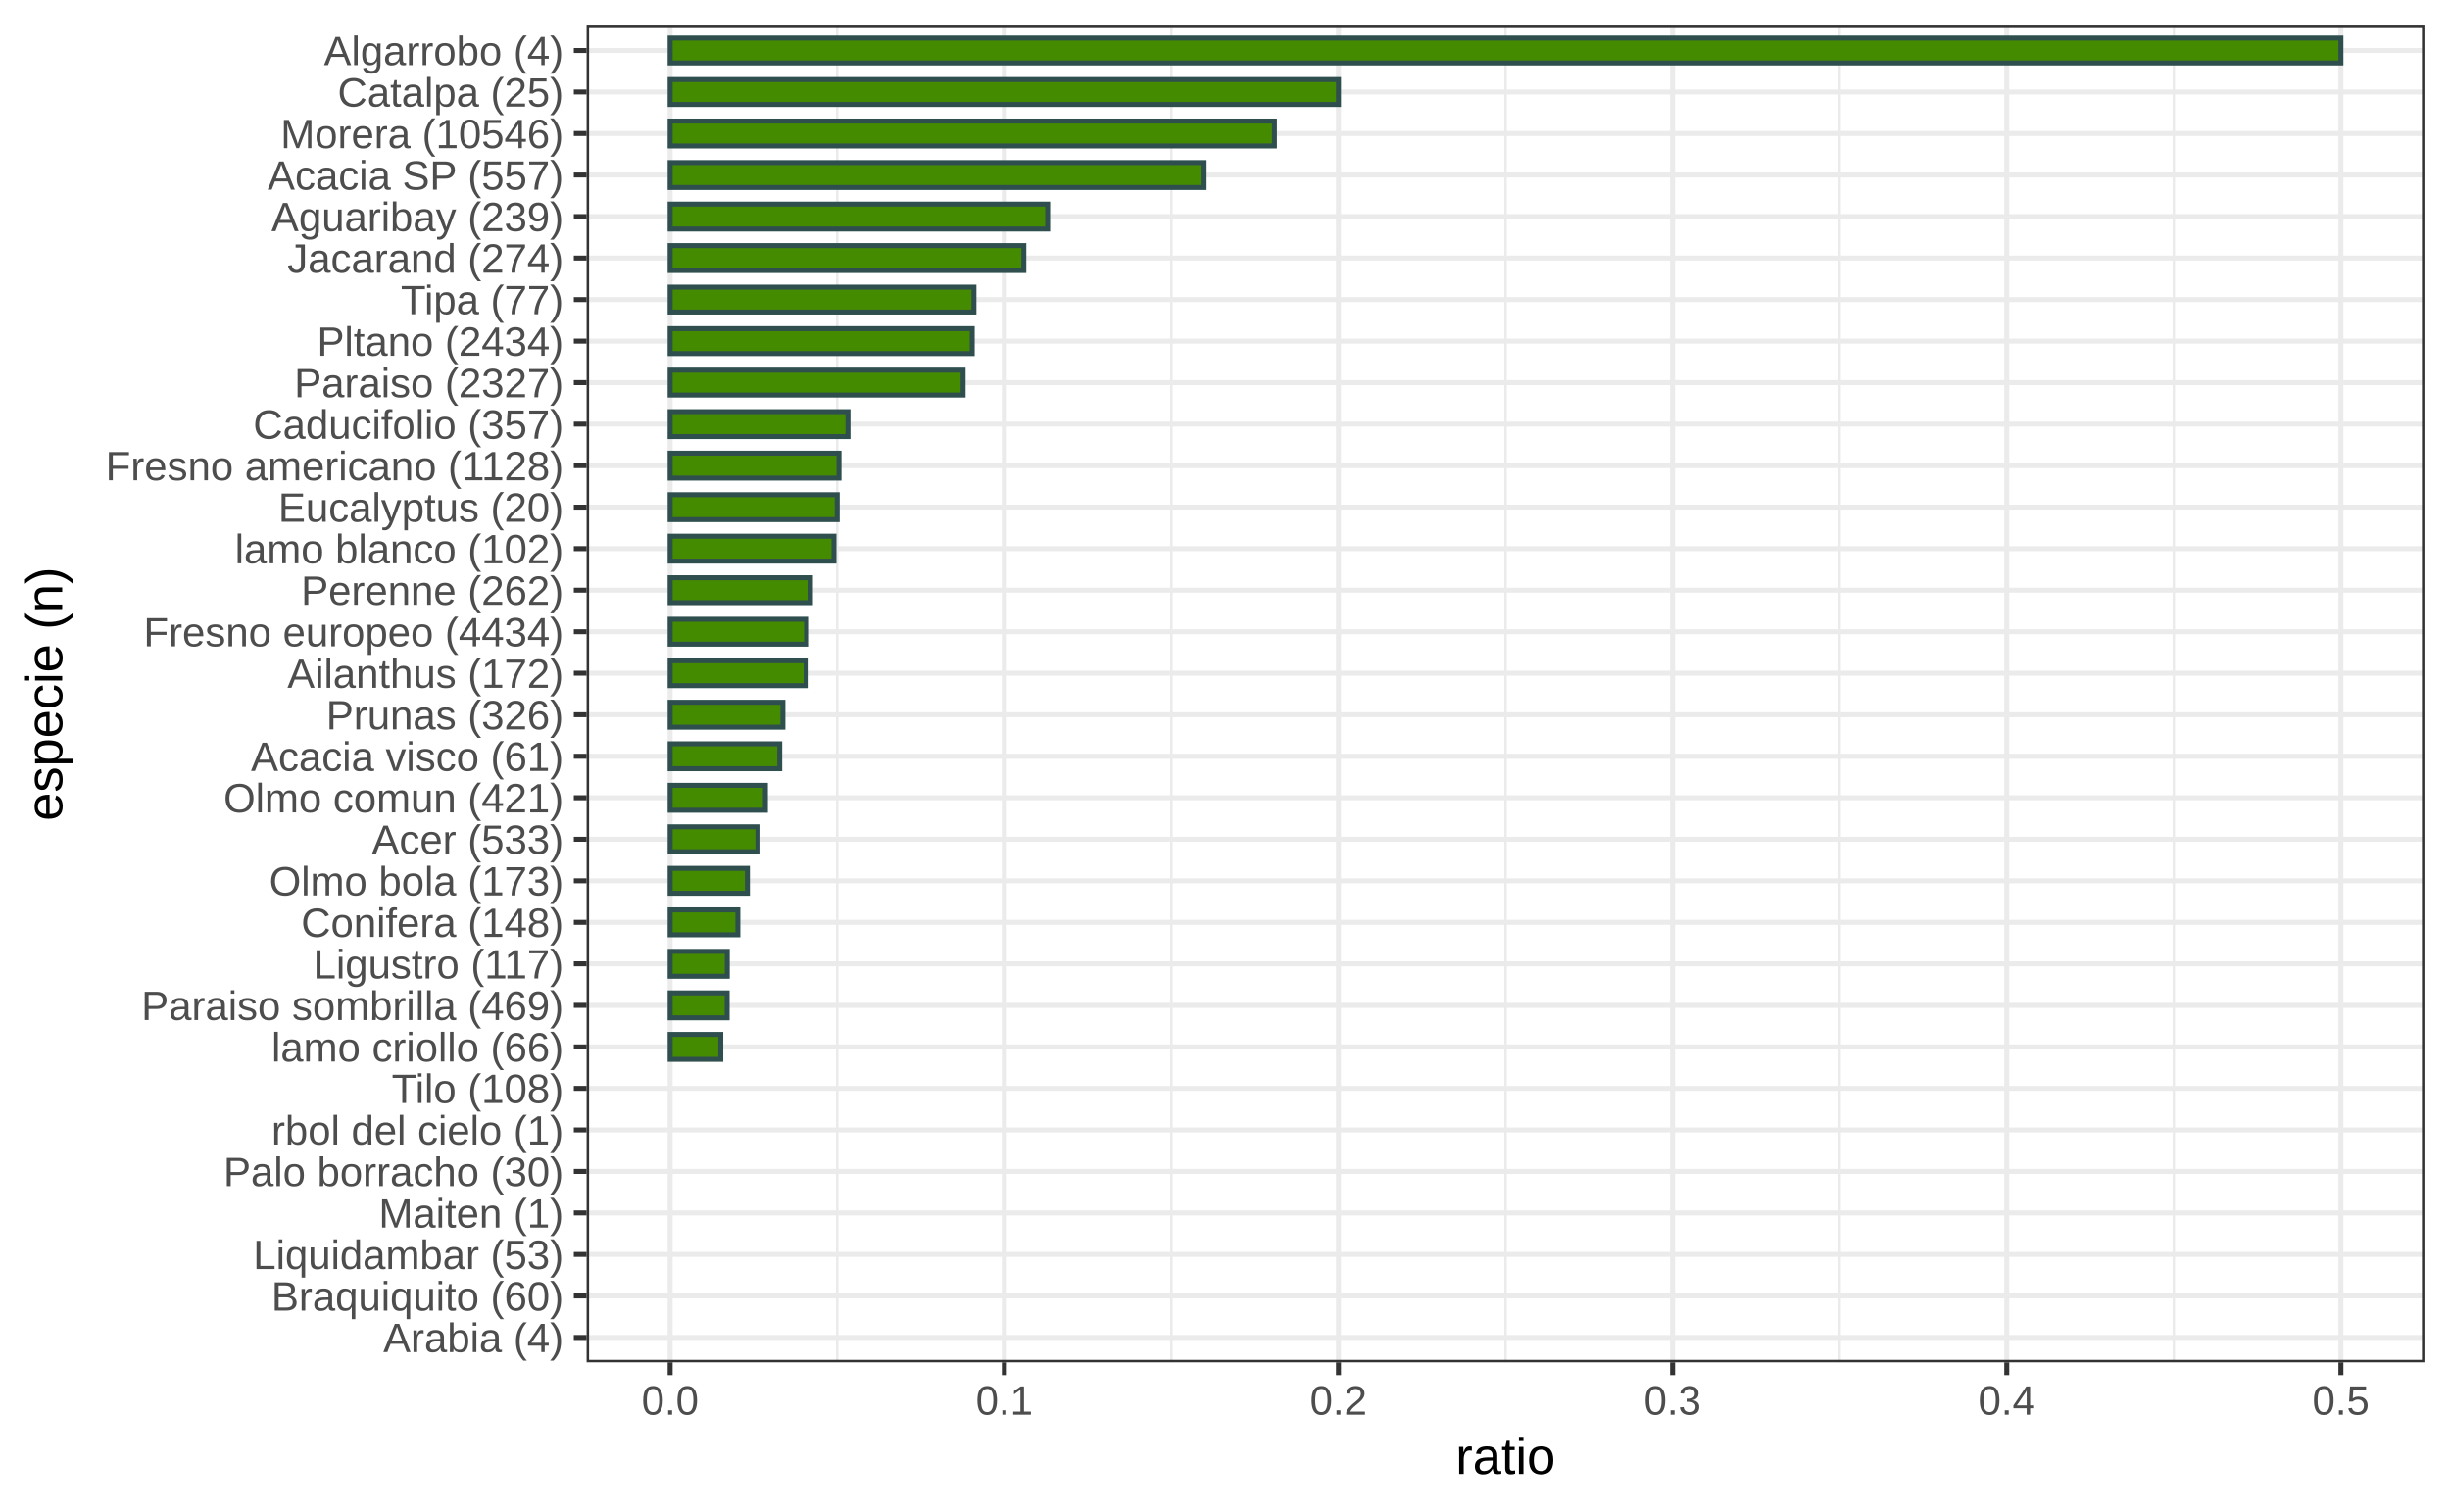
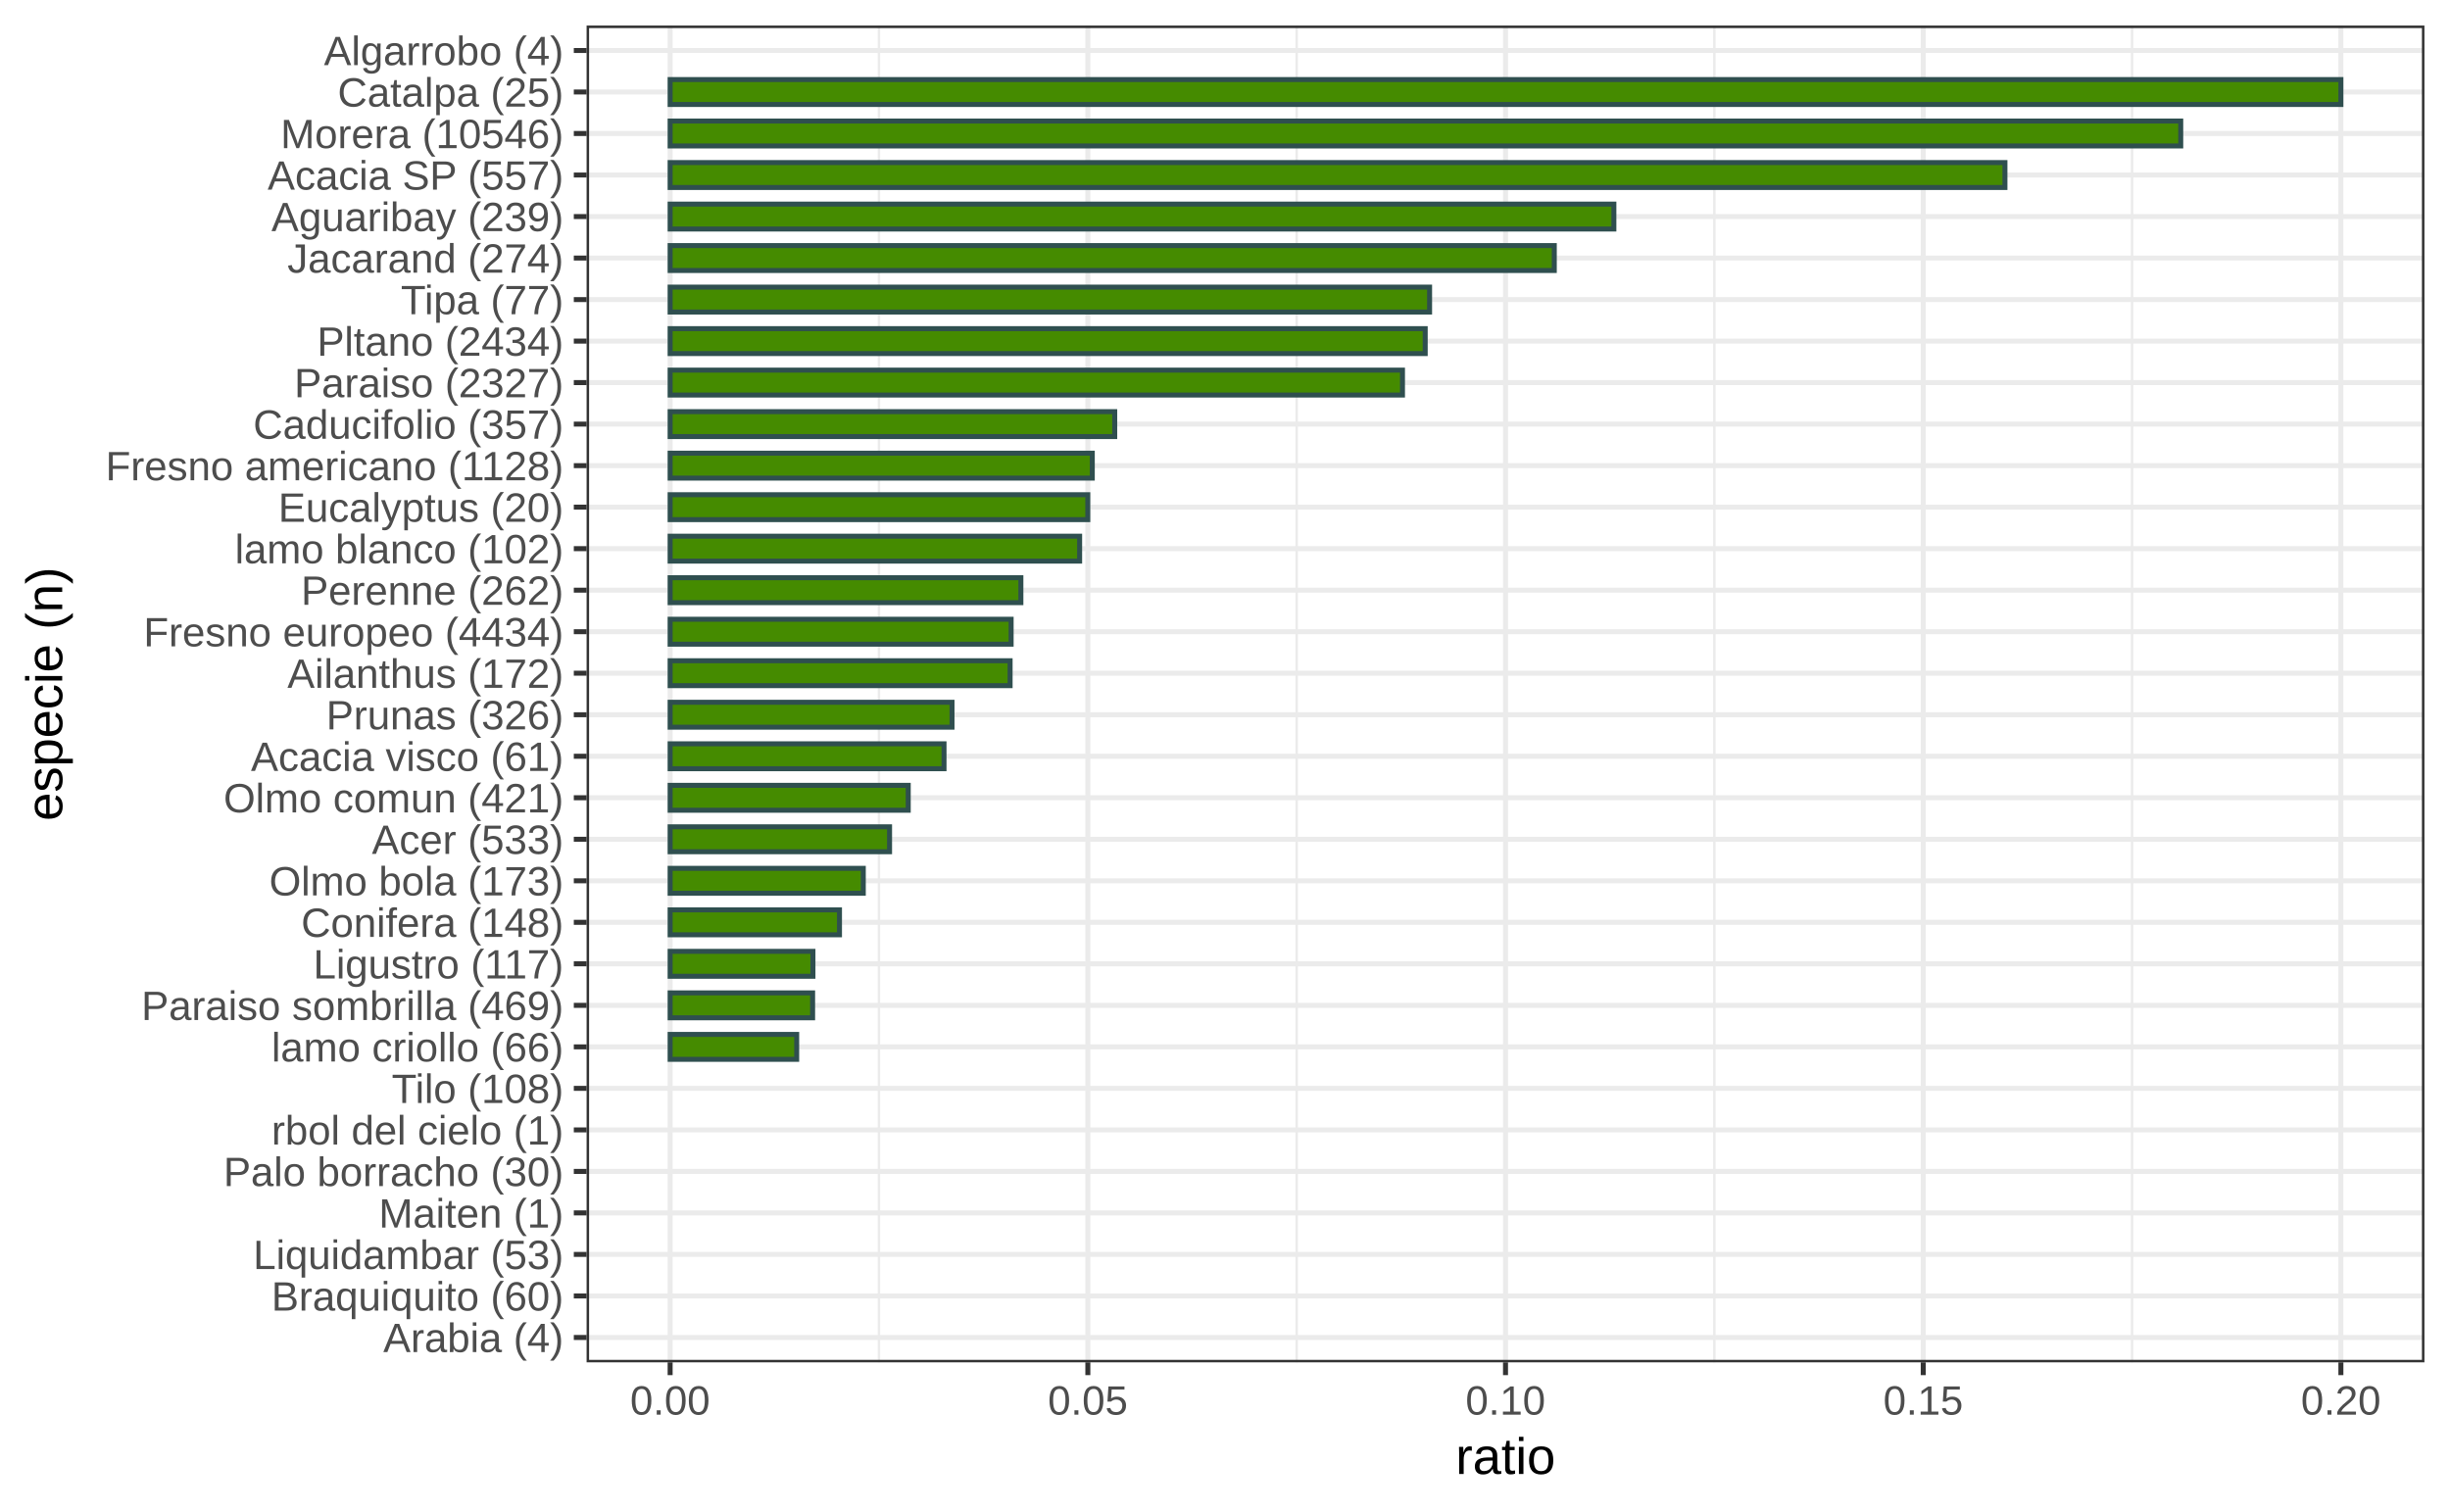
<svg xmlns="http://www.w3.org/2000/svg" class="svglite" width="525.00pt" height="324.00pt" viewBox="0 0 525.00 324.00">
  <defs>
    <style type="text/css">
    .svglite line, .svglite polyline, .svglite polygon, .svglite path, .svglite rect, .svglite circle {
      fill: none;
      stroke: #000000;
      stroke-linecap: round;
      stroke-linejoin: round;
      stroke-miterlimit: 10.00;
    }
    .svglite text {
      white-space: pre;
    }
  </style>
  </defs>
  <rect width="100%" height="100%" style="stroke: none; fill: #FFFFFF;" />
  <defs>
    <clipPath id="cpMC4wMHw1MjUuMDB8MC4wMHwzMjQuMDA=">
      <rect x="0.00" y="0.00" width="525.00" height="324.00" />
    </clipPath>
  </defs>
  <g clip-path="url(#cpMC4wMHw1MjUuMDB8MC4wMHwzMjQuMDA=)">
    <rect x="0" y="0.00" width="525.00" height="324.00" style="stroke-width: 1.07; stroke: #FFFFFF; fill: #FFFFFF;" />
  </g>
  <defs>
    <clipPath id="cpMTI1LjcwfDUxOS41Mnw1LjQ4fDI5MS45Ng==">
      <rect x="125.70" y="5.48" width="393.82" height="286.48" />
    </clipPath>
  </defs>
  <g clip-path="url(#cpMTI1LjcwfDUxOS41Mnw1LjQ4fDI5MS45Ng==)">
    <rect x="125.70" y="5.48" width="393.82" height="286.48" style="stroke-width: 1.07; stroke: none; fill: #FFFFFF;" />
-     <polyline points="179.40,291.96 179.40,5.48 " style="stroke-width: 0.53; stroke: #EBEBEB; stroke-linecap: butt;" />
-     <polyline points="251.01,291.96 251.01,5.48 " style="stroke-width: 0.53; stroke: #EBEBEB; stroke-linecap: butt;" />
-     <polyline points="322.61,291.96 322.61,5.48 " style="stroke-width: 0.53; stroke: #EBEBEB; stroke-linecap: butt;" />
-     <polyline points="394.21,291.96 394.21,5.48 " style="stroke-width: 0.53; stroke: #EBEBEB; stroke-linecap: butt;" />
-     <polyline points="465.82,291.96 465.82,5.48 " style="stroke-width: 0.53; stroke: #EBEBEB; stroke-linecap: butt;" />
+     <polyline points="188.35,291.96 188.35,5.48 " style="stroke-width: 0.53; stroke: #EBEBEB; stroke-linecap: butt;" />
+     <polyline points="277.86,291.96 277.86,5.48 " style="stroke-width: 0.53; stroke: #EBEBEB; stroke-linecap: butt;" />
+     <polyline points="367.36,291.96 367.36,5.48 " style="stroke-width: 0.53; stroke: #EBEBEB; stroke-linecap: butt;" />
+     <polyline points="456.87,291.96 456.87,5.48 " style="stroke-width: 0.53; stroke: #EBEBEB; stroke-linecap: butt;" />
    <polyline points="125.70,286.63 519.52,286.63 " style="stroke-width: 1.07; stroke: #EBEBEB; stroke-linecap: butt;" />
    <polyline points="125.70,277.73 519.52,277.73 " style="stroke-width: 1.07; stroke: #EBEBEB; stroke-linecap: butt;" />
    <polyline points="125.70,268.83 519.52,268.83 " style="stroke-width: 1.07; stroke: #EBEBEB; stroke-linecap: butt;" />
    <polyline points="125.70,259.93 519.52,259.93 " style="stroke-width: 1.07; stroke: #EBEBEB; stroke-linecap: butt;" />
    <polyline points="125.70,251.04 519.52,251.04 " style="stroke-width: 1.07; stroke: #EBEBEB; stroke-linecap: butt;" />
    <polyline points="125.70,242.14 519.52,242.14 " style="stroke-width: 1.07; stroke: #EBEBEB; stroke-linecap: butt;" />
    <polyline points="125.70,233.24 519.52,233.24 " style="stroke-width: 1.07; stroke: #EBEBEB; stroke-linecap: butt;" />
    <polyline points="125.70,224.35 519.52,224.35 " style="stroke-width: 1.07; stroke: #EBEBEB; stroke-linecap: butt;" />
    <polyline points="125.70,215.45 519.52,215.45 " style="stroke-width: 1.07; stroke: #EBEBEB; stroke-linecap: butt;" />
    <polyline points="125.70,206.55 519.52,206.55 " style="stroke-width: 1.07; stroke: #EBEBEB; stroke-linecap: butt;" />
    <polyline points="125.70,197.66 519.52,197.66 " style="stroke-width: 1.07; stroke: #EBEBEB; stroke-linecap: butt;" />
    <polyline points="125.70,188.76 519.52,188.76 " style="stroke-width: 1.07; stroke: #EBEBEB; stroke-linecap: butt;" />
    <polyline points="125.70,179.86 519.52,179.86 " style="stroke-width: 1.07; stroke: #EBEBEB; stroke-linecap: butt;" />
    <polyline points="125.70,170.96 519.52,170.96 " style="stroke-width: 1.07; stroke: #EBEBEB; stroke-linecap: butt;" />
    <polyline points="125.70,162.07 519.52,162.07 " style="stroke-width: 1.07; stroke: #EBEBEB; stroke-linecap: butt;" />
    <polyline points="125.70,153.17 519.52,153.17 " style="stroke-width: 1.07; stroke: #EBEBEB; stroke-linecap: butt;" />
    <polyline points="125.70,144.27 519.52,144.27 " style="stroke-width: 1.07; stroke: #EBEBEB; stroke-linecap: butt;" />
    <polyline points="125.70,135.38 519.52,135.38 " style="stroke-width: 1.07; stroke: #EBEBEB; stroke-linecap: butt;" />
    <polyline points="125.70,126.48 519.52,126.48 " style="stroke-width: 1.07; stroke: #EBEBEB; stroke-linecap: butt;" />
    <polyline points="125.70,117.58 519.52,117.58 " style="stroke-width: 1.07; stroke: #EBEBEB; stroke-linecap: butt;" />
    <polyline points="125.70,108.68 519.52,108.68 " style="stroke-width: 1.07; stroke: #EBEBEB; stroke-linecap: butt;" />
    <polyline points="125.70,99.79 519.52,99.79 " style="stroke-width: 1.07; stroke: #EBEBEB; stroke-linecap: butt;" />
    <polyline points="125.70,90.89 519.52,90.89 " style="stroke-width: 1.07; stroke: #EBEBEB; stroke-linecap: butt;" />
    <polyline points="125.70,81.99 519.52,81.99 " style="stroke-width: 1.07; stroke: #EBEBEB; stroke-linecap: butt;" />
    <polyline points="125.70,73.10 519.52,73.10 " style="stroke-width: 1.07; stroke: #EBEBEB; stroke-linecap: butt;" />
    <polyline points="125.70,64.20 519.52,64.20 " style="stroke-width: 1.07; stroke: #EBEBEB; stroke-linecap: butt;" />
    <polyline points="125.70,55.30 519.52,55.30 " style="stroke-width: 1.07; stroke: #EBEBEB; stroke-linecap: butt;" />
    <polyline points="125.70,46.41 519.52,46.41 " style="stroke-width: 1.07; stroke: #EBEBEB; stroke-linecap: butt;" />
    <polyline points="125.70,37.51 519.52,37.51 " style="stroke-width: 1.07; stroke: #EBEBEB; stroke-linecap: butt;" />
    <polyline points="125.70,28.61 519.52,28.61 " style="stroke-width: 1.07; stroke: #EBEBEB; stroke-linecap: butt;" />
    <polyline points="125.70,19.71 519.52,19.71 " style="stroke-width: 1.07; stroke: #EBEBEB; stroke-linecap: butt;" />
    <polyline points="125.70,10.82 519.52,10.82 " style="stroke-width: 1.07; stroke: #EBEBEB; stroke-linecap: butt;" />
    <polyline points="143.60,291.96 143.60,5.48 " style="stroke-width: 1.07; stroke: #EBEBEB; stroke-linecap: butt;" />
-     <polyline points="215.21,291.96 215.21,5.48 " style="stroke-width: 1.07; stroke: #EBEBEB; stroke-linecap: butt;" />
-     <polyline points="286.81,291.96 286.81,5.48 " style="stroke-width: 1.07; stroke: #EBEBEB; stroke-linecap: butt;" />
-     <polyline points="358.41,291.96 358.41,5.48 " style="stroke-width: 1.07; stroke: #EBEBEB; stroke-linecap: butt;" />
-     <polyline points="430.02,291.96 430.02,5.48 " style="stroke-width: 1.07; stroke: #EBEBEB; stroke-linecap: butt;" />
+     <polyline points="233.11,291.96 233.11,5.48 " style="stroke-width: 1.07; stroke: #EBEBEB; stroke-linecap: butt;" />
+     <polyline points="322.61,291.96 322.61,5.48 " style="stroke-width: 1.07; stroke: #EBEBEB; stroke-linecap: butt;" />
+     <polyline points="412.12,291.96 412.12,5.48 " style="stroke-width: 1.07; stroke: #EBEBEB; stroke-linecap: butt;" />
    <polyline points="501.62,291.96 501.62,5.48 " style="stroke-width: 1.07; stroke: #EBEBEB; stroke-linecap: butt;" />
-     <rect x="143.60" y="34.84" width="114.41" height="5.34" style="stroke-width: 1.07; stroke: #2F4F4F; stroke-linecap: square; stroke-linejoin: miter; fill: #458B00;" />
-     <rect x="143.60" y="159.40" width="23.48" height="5.34" style="stroke-width: 1.07; stroke: #2F4F4F; stroke-linecap: square; stroke-linejoin: miter; fill: #458B00;" />
-     <rect x="143.60" y="177.19" width="18.81" height="5.34" style="stroke-width: 1.07; stroke: #2F4F4F; stroke-linecap: square; stroke-linejoin: miter; fill: #458B00;" />
-     <rect x="143.60" y="43.74" width="80.89" height="5.34" style="stroke-width: 1.07; stroke: #2F4F4F; stroke-linecap: square; stroke-linejoin: miter; fill: #458B00;" />
-     <rect x="143.60" y="141.60" width="29.14" height="5.34" style="stroke-width: 1.07; stroke: #2F4F4F; stroke-linecap: square; stroke-linejoin: miter; fill: #458B00;" />
-     <rect x="143.60" y="8.15" width="358.02" height="5.34" style="stroke-width: 1.07; stroke: #2F4F4F; stroke-linecap: square; stroke-linejoin: miter; fill: #458B00;" />
+     <rect x="143.60" y="34.84" width="286.03" height="5.34" style="stroke-width: 1.07; stroke: #2F4F4F; stroke-linecap: square; stroke-linejoin: miter; fill: #458B00;" />
+     <rect x="143.60" y="159.40" width="58.69" height="5.34" style="stroke-width: 1.07; stroke: #2F4F4F; stroke-linecap: square; stroke-linejoin: miter; fill: #458B00;" />
+     <rect x="143.60" y="177.19" width="47.02" height="5.34" style="stroke-width: 1.07; stroke: #2F4F4F; stroke-linecap: square; stroke-linejoin: miter; fill: #458B00;" />
+     <rect x="143.60" y="43.74" width="202.23" height="5.34" style="stroke-width: 1.07; stroke: #2F4F4F; stroke-linecap: square; stroke-linejoin: miter; fill: #458B00;" />
+     <rect x="143.60" y="141.60" width="72.85" height="5.34" style="stroke-width: 1.07; stroke: #2F4F4F; stroke-linecap: square; stroke-linejoin: miter; fill: #458B00;" />
    <rect x="143.60" y="283.96" width="0.00" height="5.34" style="stroke-width: 1.07; stroke: #2F4F4F; stroke-linecap: square; stroke-linejoin: miter; fill: #458B00;" />
    <rect x="143.60" y="275.06" width="0.00" height="5.34" style="stroke-width: 1.07; stroke: #2F4F4F; stroke-linecap: square; stroke-linejoin: miter; fill: #458B00;" />
-     <rect x="143.60" y="88.22" width="38.11" height="5.34" style="stroke-width: 1.07; stroke: #2F4F4F; stroke-linecap: square; stroke-linejoin: miter; fill: #458B00;" />
-     <rect x="143.60" y="17.05" width="143.21" height="5.34" style="stroke-width: 1.07; stroke: #2F4F4F; stroke-linecap: square; stroke-linejoin: miter; fill: #458B00;" />
-     <rect x="143.60" y="194.99" width="14.51" height="5.34" style="stroke-width: 1.07; stroke: #2F4F4F; stroke-linecap: square; stroke-linejoin: miter; fill: #458B00;" />
-     <rect x="143.60" y="106.02" width="35.80" height="5.34" style="stroke-width: 1.07; stroke: #2F4F4F; stroke-linecap: square; stroke-linejoin: miter; fill: #458B00;" />
-     <rect x="143.60" y="97.12" width="36.18" height="5.34" style="stroke-width: 1.07; stroke: #2F4F4F; stroke-linecap: square; stroke-linejoin: miter; fill: #458B00;" />
-     <rect x="143.60" y="132.71" width="29.23" height="5.34" style="stroke-width: 1.07; stroke: #2F4F4F; stroke-linecap: square; stroke-linejoin: miter; fill: #458B00;" />
-     <rect x="143.60" y="52.63" width="75.78" height="5.34" style="stroke-width: 1.07; stroke: #2F4F4F; stroke-linecap: square; stroke-linejoin: miter; fill: #458B00;" />
-     <rect x="143.60" y="114.91" width="35.10" height="5.34" style="stroke-width: 1.07; stroke: #2F4F4F; stroke-linecap: square; stroke-linejoin: miter; fill: #458B00;" />
-     <rect x="143.60" y="221.68" width="10.85" height="5.34" style="stroke-width: 1.07; stroke: #2F4F4F; stroke-linecap: square; stroke-linejoin: miter; fill: #458B00;" />
-     <rect x="143.60" y="203.88" width="12.24" height="5.34" style="stroke-width: 1.07; stroke: #2F4F4F; stroke-linecap: square; stroke-linejoin: miter; fill: #458B00;" />
+     <rect x="143.60" y="88.22" width="95.27" height="5.34" style="stroke-width: 1.07; stroke: #2F4F4F; stroke-linecap: square; stroke-linejoin: miter; fill: #458B00;" />
+     <rect x="143.60" y="17.05" width="358.02" height="5.34" style="stroke-width: 1.07; stroke: #2F4F4F; stroke-linecap: square; stroke-linejoin: miter; fill: #458B00;" />
+     <rect x="143.60" y="194.99" width="36.29" height="5.34" style="stroke-width: 1.07; stroke: #2F4F4F; stroke-linecap: square; stroke-linejoin: miter; fill: #458B00;" />
+     <rect x="143.60" y="106.02" width="89.50" height="5.34" style="stroke-width: 1.07; stroke: #2F4F4F; stroke-linecap: square; stroke-linejoin: miter; fill: #458B00;" />
+     <rect x="143.60" y="97.12" width="90.46" height="5.34" style="stroke-width: 1.07; stroke: #2F4F4F; stroke-linecap: square; stroke-linejoin: miter; fill: #458B00;" />
+     <rect x="143.60" y="132.71" width="73.07" height="5.34" style="stroke-width: 1.07; stroke: #2F4F4F; stroke-linecap: square; stroke-linejoin: miter; fill: #458B00;" />
+     <rect x="143.60" y="52.63" width="189.46" height="5.34" style="stroke-width: 1.07; stroke: #2F4F4F; stroke-linecap: square; stroke-linejoin: miter; fill: #458B00;" />
+     <rect x="143.60" y="114.91" width="87.75" height="5.34" style="stroke-width: 1.07; stroke: #2F4F4F; stroke-linecap: square; stroke-linejoin: miter; fill: #458B00;" />
+     <rect x="143.60" y="221.68" width="27.12" height="5.34" style="stroke-width: 1.07; stroke: #2F4F4F; stroke-linecap: square; stroke-linejoin: miter; fill: #458B00;" />
+     <rect x="143.60" y="203.88" width="30.60" height="5.34" style="stroke-width: 1.07; stroke: #2F4F4F; stroke-linecap: square; stroke-linejoin: miter; fill: #458B00;" />
    <rect x="143.60" y="266.16" width="0.00" height="5.34" style="stroke-width: 1.07; stroke: #2F4F4F; stroke-linecap: square; stroke-linejoin: miter; fill: #458B00;" />
    <rect x="143.60" y="257.27" width="0.00" height="5.34" style="stroke-width: 1.07; stroke: #2F4F4F; stroke-linecap: square; stroke-linejoin: miter; fill: #458B00;" />
-     <rect x="143.60" y="25.94" width="129.48" height="5.34" style="stroke-width: 1.07; stroke: #2F4F4F; stroke-linecap: square; stroke-linejoin: miter; fill: #458B00;" />
-     <rect x="143.60" y="186.09" width="16.56" height="5.34" style="stroke-width: 1.07; stroke: #2F4F4F; stroke-linecap: square; stroke-linejoin: miter; fill: #458B00;" />
-     <rect x="143.60" y="168.30" width="20.41" height="5.34" style="stroke-width: 1.07; stroke: #2F4F4F; stroke-linecap: square; stroke-linejoin: miter; fill: #458B00;" />
+     <rect x="143.60" y="25.94" width="323.70" height="5.34" style="stroke-width: 1.07; stroke: #2F4F4F; stroke-linecap: square; stroke-linejoin: miter; fill: #458B00;" />
+     <rect x="143.60" y="186.09" width="41.39" height="5.34" style="stroke-width: 1.07; stroke: #2F4F4F; stroke-linecap: square; stroke-linejoin: miter; fill: #458B00;" />
+     <rect x="143.60" y="168.30" width="51.02" height="5.34" style="stroke-width: 1.07; stroke: #2F4F4F; stroke-linecap: square; stroke-linejoin: miter; fill: #458B00;" />
    <rect x="143.60" y="248.37" width="0.00" height="5.34" style="stroke-width: 1.07; stroke: #2F4F4F; stroke-linecap: square; stroke-linejoin: miter; fill: #458B00;" />
-     <rect x="143.60" y="79.32" width="62.77" height="5.34" style="stroke-width: 1.07; stroke: #2F4F4F; stroke-linecap: square; stroke-linejoin: miter; fill: #458B00;" />
-     <rect x="143.60" y="212.78" width="12.21" height="5.34" style="stroke-width: 1.07; stroke: #2F4F4F; stroke-linecap: square; stroke-linejoin: miter; fill: #458B00;" />
-     <rect x="143.60" y="123.81" width="30.06" height="5.34" style="stroke-width: 1.07; stroke: #2F4F4F; stroke-linecap: square; stroke-linejoin: miter; fill: #458B00;" />
-     <rect x="143.60" y="70.43" width="64.72" height="5.34" style="stroke-width: 1.07; stroke: #2F4F4F; stroke-linecap: square; stroke-linejoin: miter; fill: #458B00;" />
-     <rect x="143.60" y="150.50" width="24.16" height="5.34" style="stroke-width: 1.07; stroke: #2F4F4F; stroke-linecap: square; stroke-linejoin: miter; fill: #458B00;" />
+     <rect x="143.60" y="79.32" width="156.93" height="5.34" style="stroke-width: 1.07; stroke: #2F4F4F; stroke-linecap: square; stroke-linejoin: miter; fill: #458B00;" />
+     <rect x="143.60" y="212.78" width="30.53" height="5.34" style="stroke-width: 1.07; stroke: #2F4F4F; stroke-linecap: square; stroke-linejoin: miter; fill: #458B00;" />
+     <rect x="143.60" y="123.81" width="75.16" height="5.34" style="stroke-width: 1.07; stroke: #2F4F4F; stroke-linecap: square; stroke-linejoin: miter; fill: #458B00;" />
+     <rect x="143.60" y="70.43" width="161.80" height="5.34" style="stroke-width: 1.07; stroke: #2F4F4F; stroke-linecap: square; stroke-linejoin: miter; fill: #458B00;" />
+     <rect x="143.60" y="150.50" width="60.40" height="5.34" style="stroke-width: 1.07; stroke: #2F4F4F; stroke-linecap: square; stroke-linejoin: miter; fill: #458B00;" />
    <rect x="143.60" y="239.47" width="0.00" height="5.34" style="stroke-width: 1.07; stroke: #2F4F4F; stroke-linecap: square; stroke-linejoin: miter; fill: #458B00;" />
    <rect x="143.60" y="230.57" width="0.00" height="5.34" style="stroke-width: 1.07; stroke: #2F4F4F; stroke-linecap: square; stroke-linejoin: miter; fill: #458B00;" />
-     <rect x="143.60" y="61.53" width="65.09" height="5.34" style="stroke-width: 1.07; stroke: #2F4F4F; stroke-linecap: square; stroke-linejoin: miter; fill: #458B00;" />
+     <rect x="143.60" y="61.53" width="162.74" height="5.34" style="stroke-width: 1.07; stroke: #2F4F4F; stroke-linecap: square; stroke-linejoin: miter; fill: #458B00;" />
    <rect x="125.70" y="5.48" width="393.82" height="286.48" style="stroke-width: 1.07; stroke: #333333;" />
  </g>
  <g clip-path="url(#cpMC4wMHw1MjUuMDB8MC4wMHwzMjQuMDA=)">
    <text x="120.77" y="289.76" text-anchor="end" style="font-size: 8.80px;fill: #4D4D4D; font-family: &quot;Arial&quot;;" textLength="39.41px" lengthAdjust="spacingAndGlyphs">Arabia (4)</text>
    <text x="120.77" y="280.87" text-anchor="end" style="font-size: 8.80px;fill: #4D4D4D; font-family: &quot;Arial&quot;;" textLength="66.66px" lengthAdjust="spacingAndGlyphs">Braquiquito (60)</text>
    <text x="120.77" y="271.97" text-anchor="end" style="font-size: 8.80px;fill: #4D4D4D; font-family: &quot;Arial&quot;;" textLength="70.19px" lengthAdjust="spacingAndGlyphs">Liquidambar (53)</text>
    <text x="120.77" y="263.07" text-anchor="end" style="font-size: 8.80px;fill: #4D4D4D; font-family: &quot;Arial&quot;;" textLength="41.36px" lengthAdjust="spacingAndGlyphs">Maiten (1)</text>
    <text x="120.77" y="254.18" text-anchor="end" style="font-size: 8.80px;fill: #4D4D4D; font-family: &quot;Arial&quot;;" textLength="75.69px" lengthAdjust="spacingAndGlyphs">Palo borracho (30)</text>
    <text x="120.77" y="245.28" text-anchor="end" style="font-size: 8.80px;fill: #4D4D4D; font-family: &quot;Arial&quot;;" textLength="65.51px" lengthAdjust="spacingAndGlyphs">rbol del cielo (1)</text>
    <text x="120.77" y="236.38" text-anchor="end" style="font-size: 8.80px;fill: #4D4D4D; font-family: &quot;Arial&quot;;" textLength="37.43px" lengthAdjust="spacingAndGlyphs">Tilo (108)</text>
    <text x="120.77" y="227.49" text-anchor="end" style="font-size: 8.80px;fill: #4D4D4D; font-family: &quot;Arial&quot;;" textLength="66.00px" lengthAdjust="spacingAndGlyphs">lamo criollo (66)</text>
    <text x="120.77" y="218.59" text-anchor="end" style="font-size: 8.80px;fill: #4D4D4D; font-family: &quot;Arial&quot;;" textLength="94.15px" lengthAdjust="spacingAndGlyphs">Paraiso sombrilla (469)</text>
    <text x="120.77" y="209.69" text-anchor="end" style="font-size: 8.80px;fill: #4D4D4D; font-family: &quot;Arial&quot;;" textLength="56.75px" lengthAdjust="spacingAndGlyphs">Ligustro (117)</text>
    <text x="120.77" y="200.79" text-anchor="end" style="font-size: 8.80px;fill: #4D4D4D; font-family: &quot;Arial&quot;;" textLength="57.81px" lengthAdjust="spacingAndGlyphs">Conifera (148)</text>
    <text x="120.77" y="191.90" text-anchor="end" style="font-size: 8.80px;fill: #4D4D4D; font-family: &quot;Arial&quot;;" textLength="65.60px" lengthAdjust="spacingAndGlyphs">Olmo bola (173)</text>
    <text x="120.77" y="183.00" text-anchor="end" style="font-size: 8.80px;fill: #4D4D4D; font-family: &quot;Arial&quot;;" textLength="41.10px" lengthAdjust="spacingAndGlyphs">Acer (533)</text>
    <text x="120.77" y="174.10" text-anchor="end" style="font-size: 8.80px;fill: #4D4D4D; font-family: &quot;Arial&quot;;" textLength="76.31px" lengthAdjust="spacingAndGlyphs">Olmo comun (421)</text>
    <text x="120.77" y="165.21" text-anchor="end" style="font-size: 8.80px;fill: #4D4D4D; font-family: &quot;Arial&quot;;" textLength="66.61px" lengthAdjust="spacingAndGlyphs">Acacia visco (61)</text>
    <text x="120.77" y="156.31" text-anchor="end" style="font-size: 8.80px;fill: #4D4D4D; font-family: &quot;Arial&quot;;" textLength="51.66px" lengthAdjust="spacingAndGlyphs">Prunas (326)</text>
    <text x="120.77" y="147.41" text-anchor="end" style="font-size: 8.80px;fill: #4D4D4D; font-family: &quot;Arial&quot;;" textLength="61.47px" lengthAdjust="spacingAndGlyphs">Ailanthus (172)</text>
    <text x="120.77" y="138.52" text-anchor="end" style="font-size: 8.80px;fill: #4D4D4D; font-family: &quot;Arial&quot;;" textLength="93.16px" lengthAdjust="spacingAndGlyphs">Fresno europeo (4434)</text>
    <text x="120.77" y="129.62" text-anchor="end" style="font-size: 8.80px;fill: #4D4D4D; font-family: &quot;Arial&quot;;" textLength="57.37px" lengthAdjust="spacingAndGlyphs">Perenne (262)</text>
    <text x="120.77" y="120.72" text-anchor="end" style="font-size: 8.80px;fill: #4D4D4D; font-family: &quot;Arial&quot;;" textLength="73.31px" lengthAdjust="spacingAndGlyphs">lamo blanco (102)</text>
    <text x="120.77" y="111.82" text-anchor="end" style="font-size: 8.80px;fill: #4D4D4D; font-family: &quot;Arial&quot;;" textLength="62.13px" lengthAdjust="spacingAndGlyphs">Eucalyptus (20)</text>
    <text x="120.77" y="102.93" text-anchor="end" style="font-size: 8.80px;fill: #4D4D4D; font-family: &quot;Arial&quot;;" textLength="102.05px" lengthAdjust="spacingAndGlyphs">Fresno americano (1128)</text>
    <text x="120.77" y="94.03" text-anchor="end" style="font-size: 8.80px;fill: #4D4D4D; font-family: &quot;Arial&quot;;" textLength="68.72px" lengthAdjust="spacingAndGlyphs">Caducifolio (357)</text>
    <text x="120.77" y="85.13" text-anchor="end" style="font-size: 8.80px;fill: #4D4D4D; font-family: &quot;Arial&quot;;" textLength="58.33px" lengthAdjust="spacingAndGlyphs">Paraiso (2327)</text>
    <text x="120.77" y="76.24" text-anchor="end" style="font-size: 8.80px;fill: #4D4D4D; font-family: &quot;Arial&quot;;" textLength="54.17px" lengthAdjust="spacingAndGlyphs">Pltano (2434)</text>
    <text x="120.77" y="67.34" text-anchor="end" style="font-size: 8.80px;fill: #4D4D4D; font-family: &quot;Arial&quot;;" textLength="35.14px" lengthAdjust="spacingAndGlyphs">Tipa (77)</text>
    <text x="120.77" y="58.44" text-anchor="end" style="font-size: 8.80px;fill: #4D4D4D; font-family: &quot;Arial&quot;;" textLength="58.57px" lengthAdjust="spacingAndGlyphs">Jacarand (274)</text>
    <text x="120.77" y="49.54" text-anchor="end" style="font-size: 8.80px;fill: #4D4D4D; font-family: &quot;Arial&quot;;" textLength="64.81px" lengthAdjust="spacingAndGlyphs">Aguaribay (239)</text>
    <text x="120.77" y="40.65" text-anchor="end" style="font-size: 8.80px;fill: #4D4D4D; font-family: &quot;Arial&quot;;" textLength="61.31px" lengthAdjust="spacingAndGlyphs">Acacia SP (557)</text>
    <text x="120.77" y="31.75" text-anchor="end" style="font-size: 8.80px;fill: #4D4D4D; font-family: &quot;Arial&quot;;" textLength="63.20px" lengthAdjust="spacingAndGlyphs">Morera (10546)</text>
    <text x="120.77" y="22.85" text-anchor="end" style="font-size: 8.80px;fill: #4D4D4D; font-family: &quot;Arial&quot;;" textLength="48.86px" lengthAdjust="spacingAndGlyphs">Catalpa (25)</text>
    <text x="120.77" y="13.96" text-anchor="end" style="font-size: 8.80px;fill: #4D4D4D; font-family: &quot;Arial&quot;;" textLength="54.17px" lengthAdjust="spacingAndGlyphs">Algarrobo (4)</text>
    <polyline points="122.96,286.63 125.70,286.63 " style="stroke-width: 1.07; stroke: #333333; stroke-linecap: butt;" />
    <polyline points="122.96,277.73 125.70,277.73 " style="stroke-width: 1.07; stroke: #333333; stroke-linecap: butt;" />
    <polyline points="122.96,268.83 125.70,268.83 " style="stroke-width: 1.07; stroke: #333333; stroke-linecap: butt;" />
    <polyline points="122.96,259.93 125.70,259.93 " style="stroke-width: 1.07; stroke: #333333; stroke-linecap: butt;" />
    <polyline points="122.96,251.04 125.70,251.04 " style="stroke-width: 1.07; stroke: #333333; stroke-linecap: butt;" />
    <polyline points="122.96,242.14 125.70,242.14 " style="stroke-width: 1.07; stroke: #333333; stroke-linecap: butt;" />
    <polyline points="122.96,233.24 125.70,233.24 " style="stroke-width: 1.07; stroke: #333333; stroke-linecap: butt;" />
    <polyline points="122.96,224.35 125.70,224.35 " style="stroke-width: 1.07; stroke: #333333; stroke-linecap: butt;" />
    <polyline points="122.96,215.45 125.70,215.45 " style="stroke-width: 1.07; stroke: #333333; stroke-linecap: butt;" />
    <polyline points="122.96,206.55 125.70,206.55 " style="stroke-width: 1.07; stroke: #333333; stroke-linecap: butt;" />
    <polyline points="122.96,197.66 125.70,197.66 " style="stroke-width: 1.07; stroke: #333333; stroke-linecap: butt;" />
    <polyline points="122.96,188.76 125.70,188.76 " style="stroke-width: 1.07; stroke: #333333; stroke-linecap: butt;" />
    <polyline points="122.96,179.86 125.70,179.86 " style="stroke-width: 1.07; stroke: #333333; stroke-linecap: butt;" />
    <polyline points="122.96,170.96 125.70,170.96 " style="stroke-width: 1.07; stroke: #333333; stroke-linecap: butt;" />
    <polyline points="122.96,162.07 125.70,162.07 " style="stroke-width: 1.07; stroke: #333333; stroke-linecap: butt;" />
    <polyline points="122.96,153.17 125.70,153.17 " style="stroke-width: 1.07; stroke: #333333; stroke-linecap: butt;" />
    <polyline points="122.96,144.27 125.70,144.27 " style="stroke-width: 1.07; stroke: #333333; stroke-linecap: butt;" />
    <polyline points="122.96,135.38 125.70,135.38 " style="stroke-width: 1.07; stroke: #333333; stroke-linecap: butt;" />
    <polyline points="122.96,126.48 125.70,126.48 " style="stroke-width: 1.07; stroke: #333333; stroke-linecap: butt;" />
    <polyline points="122.96,117.58 125.70,117.58 " style="stroke-width: 1.07; stroke: #333333; stroke-linecap: butt;" />
    <polyline points="122.96,108.68 125.70,108.68 " style="stroke-width: 1.07; stroke: #333333; stroke-linecap: butt;" />
    <polyline points="122.96,99.79 125.70,99.79 " style="stroke-width: 1.07; stroke: #333333; stroke-linecap: butt;" />
    <polyline points="122.96,90.89 125.70,90.89 " style="stroke-width: 1.07; stroke: #333333; stroke-linecap: butt;" />
    <polyline points="122.96,81.99 125.70,81.99 " style="stroke-width: 1.07; stroke: #333333; stroke-linecap: butt;" />
    <polyline points="122.96,73.10 125.70,73.10 " style="stroke-width: 1.07; stroke: #333333; stroke-linecap: butt;" />
    <polyline points="122.96,64.20 125.70,64.20 " style="stroke-width: 1.07; stroke: #333333; stroke-linecap: butt;" />
    <polyline points="122.96,55.30 125.70,55.30 " style="stroke-width: 1.07; stroke: #333333; stroke-linecap: butt;" />
    <polyline points="122.96,46.41 125.70,46.41 " style="stroke-width: 1.07; stroke: #333333; stroke-linecap: butt;" />
    <polyline points="122.96,37.51 125.70,37.51 " style="stroke-width: 1.07; stroke: #333333; stroke-linecap: butt;" />
    <polyline points="122.96,28.61 125.70,28.61 " style="stroke-width: 1.07; stroke: #333333; stroke-linecap: butt;" />
    <polyline points="122.96,19.71 125.70,19.71 " style="stroke-width: 1.07; stroke: #333333; stroke-linecap: butt;" />
    <polyline points="122.96,10.82 125.70,10.82 " style="stroke-width: 1.07; stroke: #333333; stroke-linecap: butt;" />
    <polyline points="143.60,294.70 143.60,291.96 " style="stroke-width: 1.07; stroke: #333333; stroke-linecap: butt;" />
-     <polyline points="215.21,294.70 215.21,291.96 " style="stroke-width: 1.07; stroke: #333333; stroke-linecap: butt;" />
-     <polyline points="286.81,294.70 286.81,291.96 " style="stroke-width: 1.07; stroke: #333333; stroke-linecap: butt;" />
-     <polyline points="358.41,294.70 358.41,291.96 " style="stroke-width: 1.07; stroke: #333333; stroke-linecap: butt;" />
-     <polyline points="430.02,294.70 430.02,291.96 " style="stroke-width: 1.07; stroke: #333333; stroke-linecap: butt;" />
+     <polyline points="233.11,294.70 233.11,291.96 " style="stroke-width: 1.07; stroke: #333333; stroke-linecap: butt;" />
+     <polyline points="322.61,294.70 322.61,291.96 " style="stroke-width: 1.07; stroke: #333333; stroke-linecap: butt;" />
+     <polyline points="412.12,294.70 412.12,291.96 " style="stroke-width: 1.07; stroke: #333333; stroke-linecap: butt;" />
    <polyline points="501.62,294.70 501.62,291.96 " style="stroke-width: 1.07; stroke: #333333; stroke-linecap: butt;" />
-     <text x="143.60" y="303.17" text-anchor="middle" style="font-size: 8.80px;fill: #4D4D4D; font-family: &quot;Arial&quot;;" textLength="12.43px" lengthAdjust="spacingAndGlyphs">0.0</text>
-     <text x="215.21" y="303.17" text-anchor="middle" style="font-size: 8.80px;fill: #4D4D4D; font-family: &quot;Arial&quot;;" textLength="12.43px" lengthAdjust="spacingAndGlyphs">0.1</text>
-     <text x="286.81" y="303.17" text-anchor="middle" style="font-size: 8.80px;fill: #4D4D4D; font-family: &quot;Arial&quot;;" textLength="12.43px" lengthAdjust="spacingAndGlyphs">0.2</text>
-     <text x="358.41" y="303.17" text-anchor="middle" style="font-size: 8.80px;fill: #4D4D4D; font-family: &quot;Arial&quot;;" textLength="12.43px" lengthAdjust="spacingAndGlyphs">0.3</text>
-     <text x="430.02" y="303.17" text-anchor="middle" style="font-size: 8.80px;fill: #4D4D4D; font-family: &quot;Arial&quot;;" textLength="12.43px" lengthAdjust="spacingAndGlyphs">0.4</text>
-     <text x="501.62" y="303.17" text-anchor="middle" style="font-size: 8.80px;fill: #4D4D4D; font-family: &quot;Arial&quot;;" textLength="12.43px" lengthAdjust="spacingAndGlyphs">0.5</text>
+     <text x="143.60" y="303.17" text-anchor="middle" style="font-size: 8.80px;fill: #4D4D4D; font-family: &quot;Arial&quot;;" textLength="17.46px" lengthAdjust="spacingAndGlyphs">0.00</text>
+     <text x="233.11" y="303.17" text-anchor="middle" style="font-size: 8.80px;fill: #4D4D4D; font-family: &quot;Arial&quot;;" textLength="17.46px" lengthAdjust="spacingAndGlyphs">0.05</text>
+     <text x="322.61" y="303.17" text-anchor="middle" style="font-size: 8.80px;fill: #4D4D4D; font-family: &quot;Arial&quot;;" textLength="17.46px" lengthAdjust="spacingAndGlyphs">0.10</text>
+     <text x="412.12" y="303.17" text-anchor="middle" style="font-size: 8.80px;fill: #4D4D4D; font-family: &quot;Arial&quot;;" textLength="17.46px" lengthAdjust="spacingAndGlyphs">0.15</text>
+     <text x="501.62" y="303.17" text-anchor="middle" style="font-size: 8.80px;fill: #4D4D4D; font-family: &quot;Arial&quot;;" textLength="17.46px" lengthAdjust="spacingAndGlyphs">0.20</text>
    <text x="322.61" y="315.88" text-anchor="middle" style="font-size: 11.00px; font-family: &quot;Arial&quot;;" textLength="24.18px" lengthAdjust="spacingAndGlyphs">ratio</text>
    <text transform="translate(13.33,148.72) rotate(-90)" text-anchor="middle" style="font-size: 11.00px; font-family: &quot;Arial&quot;;" textLength="55.03px" lengthAdjust="spacingAndGlyphs">especie (n)</text>
  </g>
</svg>
